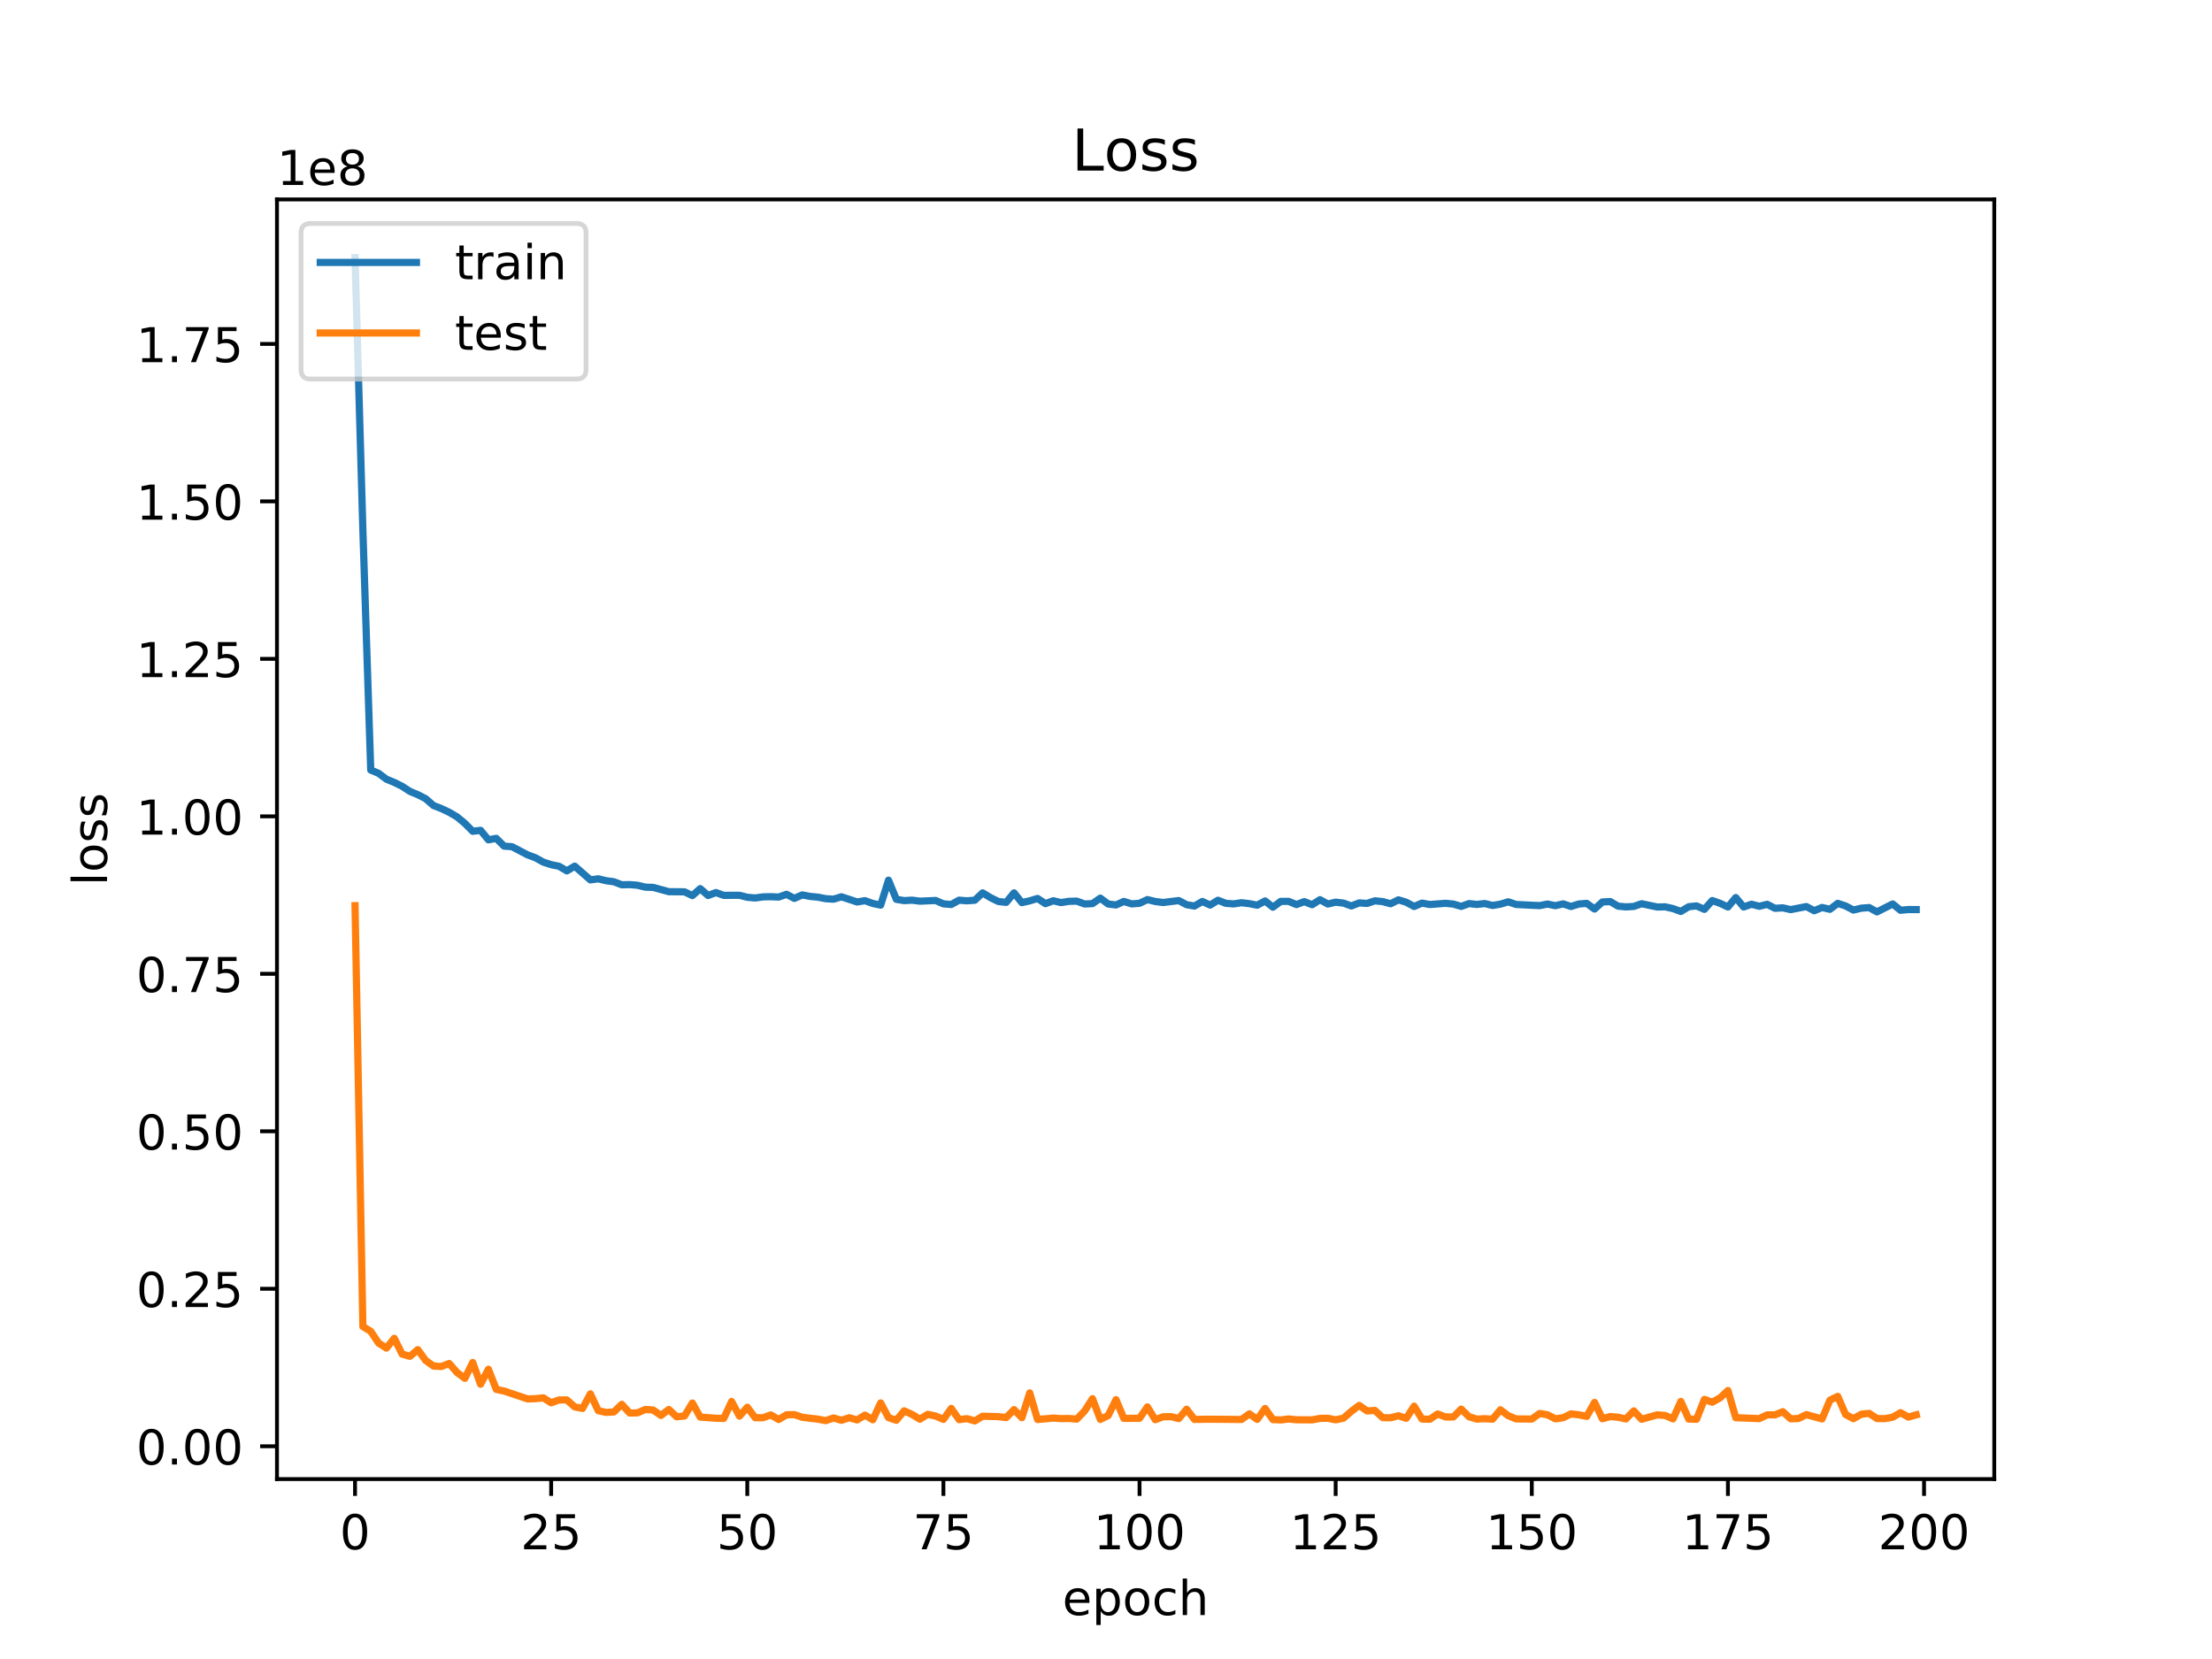
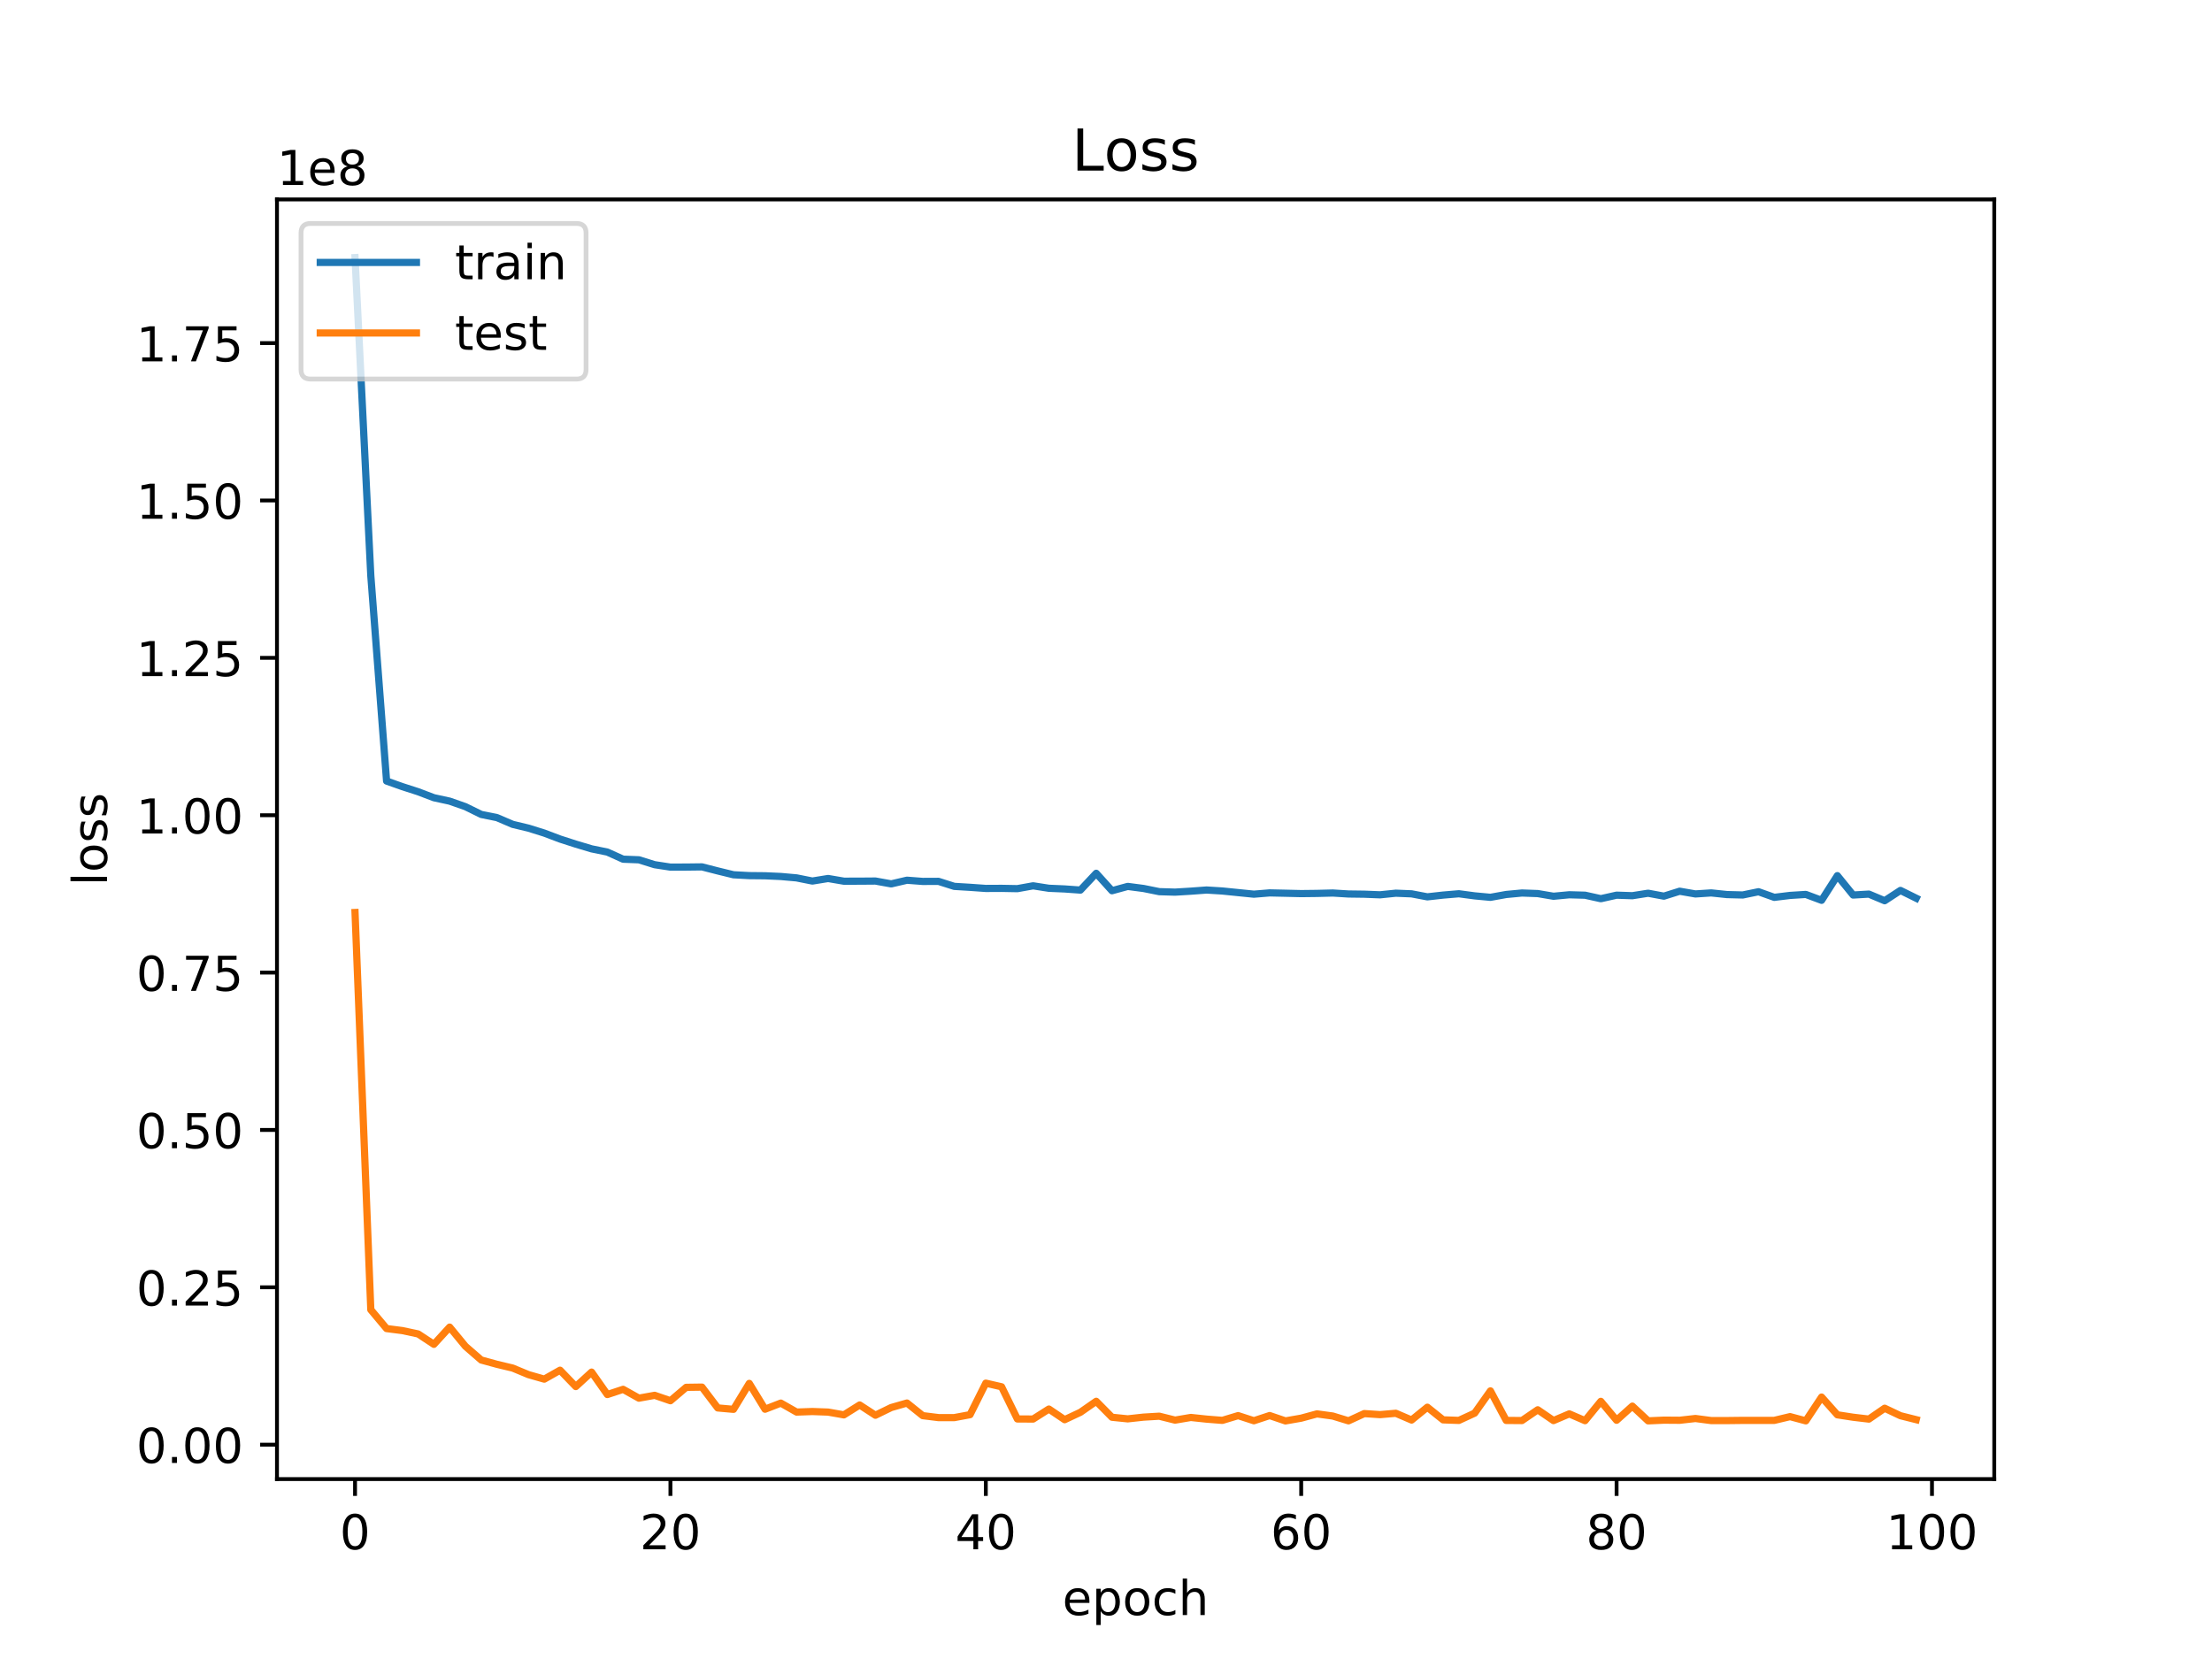
<svg xmlns="http://www.w3.org/2000/svg" xmlns:xlink="http://www.w3.org/1999/xlink" height="345pt" version="1.1" viewBox="0 0 460 345" width="460pt">
  <defs>
    <style type="text/css">
*{stroke-linecap:butt;stroke-linejoin:round;}
  </style>
  </defs>
  <g id="figure_1">
    <g id="patch_1">
      <path d="M 0 345.6  L 460.8 345.6  L 460.8 0  L 0 0  z " style="fill:#ffffff;" />
    </g>
    <g id="axes_1">
      <g id="patch_2">
        <path d="M 57.6 307.584  L 414.72 307.584  L 414.72 41.472  L 57.6 41.472  z " style="fill:#ffffff;" />
      </g>
      <g id="matplotlib.axis_1">
        <g id="xtick_1">
          <g id="line2d_1">
            <defs>
-               <path d="M 0 0  L 0 3.5  " id="ma9f29a2ece" style="stroke:#000000;stroke-width:0.8;" />
-             </defs>
-             <g>
-               <use style="stroke:#000000;stroke-width:0.8;" x="73.833" xlink:href="#ma9f29a2ece" y="307.584" />
+               <path d="M 0 0  L 0 3.5  " id="md61d39ffb1" style="stroke:#000000;stroke-width:0.8;" />
+             </defs>
+             <g>
+               <use style="stroke:#000000;stroke-width:0.8;" x="73.833" xlink:href="#md61d39ffb1" y="307.584" />
            </g>
          </g>
          <g id="text_1">
            <defs>
              <path d="M 31.781 66.406  Q 24.172 66.406 20.328 58.906  Q 16.5 51.422 16.5 36.375  Q 16.5 21.391 20.328 13.891  Q 24.172 6.391 31.781 6.391  Q 39.453 6.391 43.281 13.891  Q 47.125 21.391 47.125 36.375  Q 47.125 51.422 43.281 58.906  Q 39.453 66.406 31.781 66.406  z M 31.781 74.219  Q 44.047 74.219 50.516 64.516  Q 56.984 54.828 56.984 36.375  Q 56.984 17.969 50.516 8.266  Q 44.047 -1.422 31.781 -1.422  Q 19.531 -1.422 13.062 8.266  Q 6.594 17.969 6.594 36.375  Q 6.594 54.828 13.062 64.516  Q 19.531 74.219 31.781 74.219  z " id="DejaVuSans-30" />
            </defs>
            <g transform="translate(70.65148 322.1824)scale(0.1 -0.1)">
              <use xlink:href="#DejaVuSans-30" />
            </g>
          </g>
        </g>
        <g id="xtick_2">
          <g id="line2d_2">
            <g>
-               <use style="stroke:#000000;stroke-width:0.8;" x="114.618" xlink:href="#ma9f29a2ece" y="307.584" />
+               <use style="stroke:#000000;stroke-width:0.8;" x="139.42" xlink:href="#md61d39ffb1" y="307.584" />
            </g>
          </g>
          <g id="text_2">
            <defs>
              <path d="M 19.188 8.297  L 53.609 8.297  L 53.609 0  L 7.328 0  L 7.328 8.297  Q 12.938 14.109 22.625 23.891  Q 32.328 33.688 34.812 36.531  Q 39.547 41.844 41.422 45.531  Q 43.312 49.219 43.312 52.781  Q 43.312 58.594 39.234 62.25  Q 35.156 65.922 28.609 65.922  Q 23.969 65.922 18.812 64.312  Q 13.672 62.703 7.812 59.422  L 7.812 69.391  Q 13.766 71.781 18.938 73  Q 24.125 74.219 28.422 74.219  Q 39.75 74.219 46.484 68.547  Q 53.219 62.891 53.219 53.422  Q 53.219 48.922 51.531 44.891  Q 49.859 40.875 45.406 35.406  Q 44.188 33.984 37.641 27.219  Q 31.109 20.453 19.188 8.297  z " id="DejaVuSans-32" />
-               <path d="M 10.797 72.906  L 49.516 72.906  L 49.516 64.594  L 19.828 64.594  L 19.828 46.734  Q 21.969 47.469 24.109 47.828  Q 26.266 48.188 28.422 48.188  Q 40.625 48.188 47.75 41.5  Q 54.891 34.812 54.891 23.391  Q 54.891 11.625 47.562 5.094  Q 40.234 -1.422 26.906 -1.422  Q 22.312 -1.422 17.547 -0.641  Q 12.797 0.141 7.719 1.703  L 7.719 11.625  Q 12.109 9.234 16.797 8.062  Q 21.484 6.891 26.703 6.891  Q 35.156 6.891 40.078 11.328  Q 45.016 15.766 45.016 23.391  Q 45.016 31 40.078 35.438  Q 35.156 39.891 26.703 39.891  Q 22.75 39.891 18.812 39.016  Q 14.891 38.141 10.797 36.281  z " id="DejaVuSans-35" />
-             </defs>
-             <g transform="translate(108.256 322.1824)scale(0.1 -0.1)">
+             </defs>
+             <g transform="translate(133.057 322.1824)scale(0.1 -0.1)">
              <use xlink:href="#DejaVuSans-32" />
-               <use x="63.623" xlink:href="#DejaVuSans-35" />
+               <use x="63.623" xlink:href="#DejaVuSans-30" />
            </g>
          </g>
        </g>
        <g id="xtick_3">
          <g id="line2d_3">
            <g>
-               <use style="stroke:#000000;stroke-width:0.8;" x="155.404" xlink:href="#ma9f29a2ece" y="307.584" />
+               <use style="stroke:#000000;stroke-width:0.8;" x="205.006" xlink:href="#md61d39ffb1" y="307.584" />
            </g>
          </g>
          <g id="text_3">
-             <g transform="translate(149.0417 322.1824)scale(0.1 -0.1)">
-               <use xlink:href="#DejaVuSans-35" />
+             <defs>
+               <path d="M 37.797 64.312  L 12.891 25.391  L 37.797 25.391  z M 35.203 72.906  L 47.609 72.906  L 47.609 25.391  L 58.016 25.391  L 58.016 17.188  L 47.609 17.188  L 47.609 0  L 37.797 0  L 37.797 17.188  L 4.891 17.188  L 4.891 26.703  z " id="DejaVuSans-34" />
+             </defs>
+             <g transform="translate(198.6438 322.1824)scale(0.1 -0.1)">
+               <use xlink:href="#DejaVuSans-34" />
              <use x="63.623" xlink:href="#DejaVuSans-30" />
            </g>
          </g>
        </g>
        <g id="xtick_4">
          <g id="line2d_4">
            <g>
-               <use style="stroke:#000000;stroke-width:0.8;" x="196.19" xlink:href="#ma9f29a2ece" y="307.584" />
+               <use style="stroke:#000000;stroke-width:0.8;" x="270.593" xlink:href="#md61d39ffb1" y="307.584" />
            </g>
          </g>
          <g id="text_4">
            <defs>
-               <path d="M 8.203 72.906  L 55.078 72.906  L 55.078 68.703  L 28.609 0  L 18.312 0  L 43.219 64.594  L 8.203 64.594  z " id="DejaVuSans-37" />
-             </defs>
-             <g transform="translate(189.8275 322.1824)scale(0.1 -0.1)">
-               <use xlink:href="#DejaVuSans-37" />
-               <use x="63.623" xlink:href="#DejaVuSans-35" />
+               <path d="M 33.016 40.375  Q 26.375 40.375 22.484 35.828  Q 18.609 31.297 18.609 23.391  Q 18.609 15.531 22.484 10.953  Q 26.375 6.391 33.016 6.391  Q 39.656 6.391 43.531 10.953  Q 47.406 15.531 47.406 23.391  Q 47.406 31.297 43.531 35.828  Q 39.656 40.375 33.016 40.375  z M 52.594 71.297  L 52.594 62.312  Q 48.875 64.062 45.094 64.984  Q 41.312 65.922 37.594 65.922  Q 27.828 65.922 22.672 59.328  Q 17.531 52.734 16.797 39.406  Q 19.672 43.656 24.016 45.922  Q 28.375 48.188 33.594 48.188  Q 44.578 48.188 50.953 41.516  Q 57.328 34.859 57.328 23.391  Q 57.328 12.156 50.688 5.359  Q 44.047 -1.422 33.016 -1.422  Q 20.359 -1.422 13.672 8.266  Q 6.984 17.969 6.984 36.375  Q 6.984 53.656 15.188 63.938  Q 23.391 74.219 37.203 74.219  Q 40.922 74.219 44.703 73.484  Q 48.484 72.75 52.594 71.297  z " id="DejaVuSans-36" />
+             </defs>
+             <g transform="translate(264.2306 322.1824)scale(0.1 -0.1)">
+               <use xlink:href="#DejaVuSans-36" />
+               <use x="63.623" xlink:href="#DejaVuSans-30" />
            </g>
          </g>
        </g>
        <g id="xtick_5">
          <g id="line2d_5">
            <g>
-               <use style="stroke:#000000;stroke-width:0.8;" x="236.976" xlink:href="#ma9f29a2ece" y="307.584" />
+               <use style="stroke:#000000;stroke-width:0.8;" x="336.18" xlink:href="#md61d39ffb1" y="307.584" />
            </g>
          </g>
          <g id="text_5">
            <defs>
-               <path d="M 12.406 8.297  L 28.516 8.297  L 28.516 63.922  L 10.984 60.406  L 10.984 69.391  L 28.422 72.906  L 38.281 72.906  L 38.281 8.297  L 54.391 8.297  L 54.391 0  L 12.406 0  z " id="DejaVuSans-31" />
-             </defs>
-             <g transform="translate(227.432 322.1824)scale(0.1 -0.1)">
-               <use xlink:href="#DejaVuSans-31" />
-               <use x="63.623" xlink:href="#DejaVuSans-30" />
-               <use x="127.246" xlink:href="#DejaVuSans-30" />
+               <path d="M 31.781 34.625  Q 24.75 34.625 20.719 30.859  Q 16.703 27.094 16.703 20.516  Q 16.703 13.922 20.719 10.156  Q 24.75 6.391 31.781 6.391  Q 38.812 6.391 42.859 10.172  Q 46.922 13.969 46.922 20.516  Q 46.922 27.094 42.891 30.859  Q 38.875 34.625 31.781 34.625  z M 21.922 38.812  Q 15.578 40.375 12.031 44.719  Q 8.5 49.078 8.5 55.328  Q 8.5 64.062 14.719 69.141  Q 20.953 74.219 31.781 74.219  Q 42.672 74.219 48.875 69.141  Q 55.078 64.062 55.078 55.328  Q 55.078 49.078 51.531 44.719  Q 48 40.375 41.703 38.812  Q 48.828 37.156 52.797 32.312  Q 56.781 27.484 56.781 20.516  Q 56.781 9.906 50.312 4.234  Q 43.844 -1.422 31.781 -1.422  Q 19.734 -1.422 13.25 4.234  Q 6.781 9.906 6.781 20.516  Q 6.781 27.484 10.781 32.312  Q 14.797 37.156 21.922 38.812  z M 18.312 54.391  Q 18.312 48.734 21.844 45.562  Q 25.391 42.391 31.781 42.391  Q 38.141 42.391 41.719 45.562  Q 45.312 48.734 45.312 54.391  Q 45.312 60.062 41.719 63.234  Q 38.141 66.406 31.781 66.406  Q 25.391 66.406 21.844 63.234  Q 18.312 60.062 18.312 54.391  z " id="DejaVuSans-38" />
+             </defs>
+             <g transform="translate(329.8173 322.1824)scale(0.1 -0.1)">
+               <use xlink:href="#DejaVuSans-38" />
+               <use x="63.623" xlink:href="#DejaVuSans-30" />
            </g>
          </g>
        </g>
        <g id="xtick_6">
          <g id="line2d_6">
            <g>
-               <use style="stroke:#000000;stroke-width:0.8;" x="277.761" xlink:href="#ma9f29a2ece" y="307.584" />
+               <use style="stroke:#000000;stroke-width:0.8;" x="401.767" xlink:href="#md61d39ffb1" y="307.584" />
            </g>
          </g>
          <g id="text_6">
-             <g transform="translate(268.2177 322.1824)scale(0.1 -0.1)">
-               <use xlink:href="#DejaVuSans-31" />
-               <use x="63.623" xlink:href="#DejaVuSans-32" />
-               <use x="127.246" xlink:href="#DejaVuSans-35" />
-             </g>
-           </g>
-         </g>
-         <g id="xtick_7">
-           <g id="line2d_7">
-             <g>
-               <use style="stroke:#000000;stroke-width:0.8;" x="318.547" xlink:href="#ma9f29a2ece" y="307.584" />
-             </g>
-           </g>
-           <g id="text_7">
-             <g transform="translate(309.0035 322.1824)scale(0.1 -0.1)">
-               <use xlink:href="#DejaVuSans-31" />
-               <use x="63.623" xlink:href="#DejaVuSans-35" />
+             <defs>
+               <path d="M 12.406 8.297  L 28.516 8.297  L 28.516 63.922  L 10.984 60.406  L 10.984 69.391  L 28.422 72.906  L 38.281 72.906  L 38.281 8.297  L 54.391 8.297  L 54.391 0  L 12.406 0  z " id="DejaVuSans-31" />
+             </defs>
+             <g transform="translate(392.2229 322.1824)scale(0.1 -0.1)">
+               <use xlink:href="#DejaVuSans-31" />
+               <use x="63.623" xlink:href="#DejaVuSans-30" />
              <use x="127.246" xlink:href="#DejaVuSans-30" />
            </g>
          </g>
        </g>
-         <g id="xtick_8">
-           <g id="line2d_8">
-             <g>
-               <use style="stroke:#000000;stroke-width:0.8;" x="359.333" xlink:href="#ma9f29a2ece" y="307.584" />
-             </g>
-           </g>
-           <g id="text_8">
-             <g transform="translate(349.7892 322.1824)scale(0.1 -0.1)">
-               <use xlink:href="#DejaVuSans-31" />
-               <use x="63.623" xlink:href="#DejaVuSans-37" />
-               <use x="127.246" xlink:href="#DejaVuSans-35" />
-             </g>
-           </g>
-         </g>
-         <g id="xtick_9">
-           <g id="line2d_9">
-             <g>
-               <use style="stroke:#000000;stroke-width:0.8;" x="400.119" xlink:href="#ma9f29a2ece" y="307.584" />
-             </g>
-           </g>
-           <g id="text_9">
-             <g transform="translate(390.575 322.1824)scale(0.1 -0.1)">
-               <use xlink:href="#DejaVuSans-32" />
-               <use x="63.623" xlink:href="#DejaVuSans-30" />
-               <use x="127.246" xlink:href="#DejaVuSans-30" />
-             </g>
-           </g>
-         </g>
-         <g id="text_10">
+         <g id="text_7">
          <defs>
            <path d="M 56.203 29.594  L 56.203 25.203  L 14.891 25.203  Q 15.484 15.922 20.484 11.062  Q 25.484 6.203 34.422 6.203  Q 39.594 6.203 44.453 7.469  Q 49.312 8.734 54.109 11.281  L 54.109 2.781  Q 49.266 0.734 44.188 -0.344  Q 39.109 -1.422 33.891 -1.422  Q 20.797 -1.422 13.156 6.188  Q 5.516 13.812 5.516 26.812  Q 5.516 40.234 12.766 48.109  Q 20.016 56 32.328 56  Q 43.359 56 49.781 48.891  Q 56.203 41.797 56.203 29.594  z M 47.219 32.234  Q 47.125 39.594 43.094 43.984  Q 39.062 48.391 32.422 48.391  Q 24.906 48.391 20.391 44.141  Q 15.875 39.891 15.188 32.172  z " id="DejaVuSans-65" />
            <path d="M 18.109 8.203  L 18.109 -20.797  L 9.078 -20.797  L 9.078 54.688  L 18.109 54.688  L 18.109 46.391  Q 20.953 51.266 25.266 53.625  Q 29.594 56 35.594 56  Q 45.562 56 51.781 48.094  Q 58.016 40.188 58.016 27.297  Q 58.016 14.406 51.781 6.484  Q 45.562 -1.422 35.594 -1.422  Q 29.594 -1.422 25.266 0.953  Q 20.953 3.328 18.109 8.203  z M 48.688 27.297  Q 48.688 37.203 44.609 42.844  Q 40.531 48.484 33.406 48.484  Q 26.266 48.484 22.188 42.844  Q 18.109 37.203 18.109 27.297  Q 18.109 17.391 22.188 11.75  Q 26.266 6.109 33.406 6.109  Q 40.531 6.109 44.609 11.75  Q 48.688 17.391 48.688 27.297  z " id="DejaVuSans-70" />
            <path d="M 30.609 48.391  Q 23.391 48.391 19.188 42.75  Q 14.984 37.109 14.984 27.297  Q 14.984 17.484 19.156 11.844  Q 23.344 6.203 30.609 6.203  Q 37.797 6.203 41.984 11.859  Q 46.188 17.531 46.188 27.297  Q 46.188 37.016 41.984 42.703  Q 37.797 48.391 30.609 48.391  z M 30.609 56  Q 42.328 56 49.016 48.375  Q 55.719 40.766 55.719 27.297  Q 55.719 13.875 49.016 6.219  Q 42.328 -1.422 30.609 -1.422  Q 18.844 -1.422 12.172 6.219  Q 5.516 13.875 5.516 27.297  Q 5.516 40.766 12.172 48.375  Q 18.844 56 30.609 56  z " id="DejaVuSans-6f" />
            <path d="M 48.781 52.594  L 48.781 44.188  Q 44.969 46.297 41.141 47.344  Q 37.312 48.391 33.406 48.391  Q 24.656 48.391 19.812 42.844  Q 14.984 37.312 14.984 27.297  Q 14.984 17.281 19.812 11.734  Q 24.656 6.203 33.406 6.203  Q 37.312 6.203 41.141 7.25  Q 44.969 8.297 48.781 10.406  L 48.781 2.094  Q 45.016 0.344 40.984 -0.531  Q 36.969 -1.422 32.422 -1.422  Q 20.062 -1.422 12.781 6.344  Q 5.516 14.109 5.516 27.297  Q 5.516 40.672 12.859 48.328  Q 20.219 56 33.016 56  Q 37.156 56 41.109 55.141  Q 45.062 54.297 48.781 52.594  z " id="DejaVuSans-63" />
            <path d="M 54.891 33.016  L 54.891 0  L 45.906 0  L 45.906 32.719  Q 45.906 40.484 42.875 44.328  Q 39.844 48.188 33.797 48.188  Q 26.516 48.188 22.312 43.547  Q 18.109 38.922 18.109 30.906  L 18.109 0  L 9.078 0  L 9.078 75.984  L 18.109 75.984  L 18.109 46.188  Q 21.344 51.125 25.703 53.562  Q 30.078 56 35.797 56  Q 45.219 56 50.047 50.172  Q 54.891 44.344 54.891 33.016  z " id="DejaVuSans-68" />
          </defs>
          <g transform="translate(220.9319 335.8606)scale(0.1 -0.1)">
            <use xlink:href="#DejaVuSans-65" />
            <use x="61.523" xlink:href="#DejaVuSans-70" />
            <use x="125" xlink:href="#DejaVuSans-6f" />
            <use x="186.182" xlink:href="#DejaVuSans-63" />
            <use x="241.162" xlink:href="#DejaVuSans-68" />
          </g>
        </g>
      </g>
      <g id="matplotlib.axis_2">
        <g id="ytick_1">
-           <g id="line2d_10">
-             <defs>
-               <path d="M 0 0  L -3.5 0  " id="mda33a45312" style="stroke:#000000;stroke-width:0.8;" />
-             </defs>
-             <g>
-               <use style="stroke:#000000;stroke-width:0.8;" x="57.6" xlink:href="#mda33a45312" y="300.756" />
-             </g>
-           </g>
-           <g id="text_11">
+           <g id="line2d_7">
+             <defs>
+               <path d="M 0 0  L -3.5 0  " id="m7de3864e30" style="stroke:#000000;stroke-width:0.8;" />
+             </defs>
+             <g>
+               <use style="stroke:#000000;stroke-width:0.8;" x="57.6" xlink:href="#m7de3864e30" y="300.431" />
+             </g>
+           </g>
+           <g id="text_8">
            <defs>
              <path d="M 10.688 12.406  L 21 12.406  L 21 0  L 10.688 0  z " id="DejaVuSans-2e" />
            </defs>
-             <g transform="translate(28.33438 304.5551)scale(0.1 -0.1)">
+             <g transform="translate(28.33438 304.23)scale(0.1 -0.1)">
              <use xlink:href="#DejaVuSans-30" />
              <use x="63.623" xlink:href="#DejaVuSans-2e" />
              <use x="95.41" xlink:href="#DejaVuSans-30" />
              <use x="159.033" xlink:href="#DejaVuSans-30" />
            </g>
          </g>
        </g>
        <g id="ytick_2">
-           <g id="line2d_11">
-             <g>
-               <use style="stroke:#000000;stroke-width:0.8;" x="57.6" xlink:href="#mda33a45312" y="268.007" />
-             </g>
-           </g>
-           <g id="text_12">
-             <g transform="translate(28.33438 271.8066)scale(0.1 -0.1)">
+           <g id="line2d_8">
+             <g>
+               <use style="stroke:#000000;stroke-width:0.8;" x="57.6" xlink:href="#m7de3864e30" y="267.705" />
+             </g>
+           </g>
+           <g id="text_9">
+             <defs>
+               <path d="M 10.797 72.906  L 49.516 72.906  L 49.516 64.594  L 19.828 64.594  L 19.828 46.734  Q 21.969 47.469 24.109 47.828  Q 26.266 48.188 28.422 48.188  Q 40.625 48.188 47.75 41.5  Q 54.891 34.812 54.891 23.391  Q 54.891 11.625 47.562 5.094  Q 40.234 -1.422 26.906 -1.422  Q 22.312 -1.422 17.547 -0.641  Q 12.797 0.141 7.719 1.703  L 7.719 11.625  Q 12.109 9.234 16.797 8.062  Q 21.484 6.891 26.703 6.891  Q 35.156 6.891 40.078 11.328  Q 45.016 15.766 45.016 23.391  Q 45.016 31 40.078 35.438  Q 35.156 39.891 26.703 39.891  Q 22.75 39.891 18.812 39.016  Q 14.891 38.141 10.797 36.281  z " id="DejaVuSans-35" />
+             </defs>
+             <g transform="translate(28.33438 271.5043)scale(0.1 -0.1)">
              <use xlink:href="#DejaVuSans-30" />
              <use x="63.623" xlink:href="#DejaVuSans-2e" />
              <use x="95.41" xlink:href="#DejaVuSans-32" />
              <use x="159.033" xlink:href="#DejaVuSans-35" />
            </g>
          </g>
        </g>
        <g id="ytick_3">
-           <g id="line2d_12">
-             <g>
-               <use style="stroke:#000000;stroke-width:0.8;" x="57.6" xlink:href="#mda33a45312" y="235.259" />
-             </g>
-           </g>
-           <g id="text_13">
-             <g transform="translate(28.33438 239.0581)scale(0.1 -0.1)">
+           <g id="line2d_9">
+             <g>
+               <use style="stroke:#000000;stroke-width:0.8;" x="57.6" xlink:href="#m7de3864e30" y="234.979" />
+             </g>
+           </g>
+           <g id="text_10">
+             <g transform="translate(28.33438 238.7786)scale(0.1 -0.1)">
              <use xlink:href="#DejaVuSans-30" />
              <use x="63.623" xlink:href="#DejaVuSans-2e" />
              <use x="95.41" xlink:href="#DejaVuSans-35" />
              <use x="159.033" xlink:href="#DejaVuSans-30" />
            </g>
          </g>
        </g>
        <g id="ytick_4">
-           <g id="line2d_13">
-             <g>
-               <use style="stroke:#000000;stroke-width:0.8;" x="57.6" xlink:href="#mda33a45312" y="202.51" />
-             </g>
-           </g>
-           <g id="text_14">
-             <g transform="translate(28.33438 206.3096)scale(0.1 -0.1)">
+           <g id="line2d_10">
+             <g>
+               <use style="stroke:#000000;stroke-width:0.8;" x="57.6" xlink:href="#m7de3864e30" y="202.254" />
+             </g>
+           </g>
+           <g id="text_11">
+             <defs>
+               <path d="M 8.203 72.906  L 55.078 72.906  L 55.078 68.703  L 28.609 0  L 18.312 0  L 43.219 64.594  L 8.203 64.594  z " id="DejaVuSans-37" />
+             </defs>
+             <g transform="translate(28.33438 206.0529)scale(0.1 -0.1)">
              <use xlink:href="#DejaVuSans-30" />
              <use x="63.623" xlink:href="#DejaVuSans-2e" />
              <use x="95.41" xlink:href="#DejaVuSans-37" />
              <use x="159.033" xlink:href="#DejaVuSans-35" />
            </g>
          </g>
        </g>
        <g id="ytick_5">
-           <g id="line2d_14">
-             <g>
-               <use style="stroke:#000000;stroke-width:0.8;" x="57.6" xlink:href="#mda33a45312" y="169.762" />
-             </g>
-           </g>
-           <g id="text_15">
-             <g transform="translate(28.33438 173.5611)scale(0.1 -0.1)">
+           <g id="line2d_11">
+             <g>
+               <use style="stroke:#000000;stroke-width:0.8;" x="57.6" xlink:href="#m7de3864e30" y="169.528" />
+             </g>
+           </g>
+           <g id="text_12">
+             <g transform="translate(28.33438 173.3272)scale(0.1 -0.1)">
              <use xlink:href="#DejaVuSans-31" />
              <use x="63.623" xlink:href="#DejaVuSans-2e" />
              <use x="95.41" xlink:href="#DejaVuSans-30" />
              <use x="159.033" xlink:href="#DejaVuSans-30" />
            </g>
          </g>
        </g>
        <g id="ytick_6">
-           <g id="line2d_15">
-             <g>
-               <use style="stroke:#000000;stroke-width:0.8;" x="57.6" xlink:href="#mda33a45312" y="137.013" />
-             </g>
-           </g>
-           <g id="text_16">
-             <g transform="translate(28.33438 140.8126)scale(0.1 -0.1)">
+           <g id="line2d_12">
+             <g>
+               <use style="stroke:#000000;stroke-width:0.8;" x="57.6" xlink:href="#m7de3864e30" y="136.802" />
+             </g>
+           </g>
+           <g id="text_13">
+             <g transform="translate(28.33438 140.6016)scale(0.1 -0.1)">
              <use xlink:href="#DejaVuSans-31" />
              <use x="63.623" xlink:href="#DejaVuSans-2e" />
              <use x="95.41" xlink:href="#DejaVuSans-32" />
              <use x="159.033" xlink:href="#DejaVuSans-35" />
            </g>
          </g>
        </g>
        <g id="ytick_7">
-           <g id="line2d_16">
-             <g>
-               <use style="stroke:#000000;stroke-width:0.8;" x="57.6" xlink:href="#mda33a45312" y="104.265" />
-             </g>
-           </g>
-           <g id="text_17">
-             <g transform="translate(28.33438 108.0641)scale(0.1 -0.1)">
+           <g id="line2d_13">
+             <g>
+               <use style="stroke:#000000;stroke-width:0.8;" x="57.6" xlink:href="#m7de3864e30" y="104.077" />
+             </g>
+           </g>
+           <g id="text_14">
+             <g transform="translate(28.33438 107.8759)scale(0.1 -0.1)">
              <use xlink:href="#DejaVuSans-31" />
              <use x="63.623" xlink:href="#DejaVuSans-2e" />
              <use x="95.41" xlink:href="#DejaVuSans-35" />
              <use x="159.033" xlink:href="#DejaVuSans-30" />
            </g>
          </g>
        </g>
        <g id="ytick_8">
-           <g id="line2d_17">
-             <g>
-               <use style="stroke:#000000;stroke-width:0.8;" x="57.6" xlink:href="#mda33a45312" y="71.516" />
-             </g>
-           </g>
-           <g id="text_18">
-             <g transform="translate(28.33438 75.31563)scale(0.1 -0.1)">
+           <g id="line2d_14">
+             <g>
+               <use style="stroke:#000000;stroke-width:0.8;" x="57.6" xlink:href="#m7de3864e30" y="71.351" />
+             </g>
+           </g>
+           <g id="text_15">
+             <g transform="translate(28.33438 75.15018)scale(0.1 -0.1)">
              <use xlink:href="#DejaVuSans-31" />
              <use x="63.623" xlink:href="#DejaVuSans-2e" />
              <use x="95.41" xlink:href="#DejaVuSans-37" />
              <use x="159.033" xlink:href="#DejaVuSans-35" />
            </g>
          </g>
        </g>
-         <g id="text_19">
+         <g id="text_16">
          <defs>
            <path d="M 9.422 75.984  L 18.406 75.984  L 18.406 0  L 9.422 0  z " id="DejaVuSans-6c" />
            <path d="M 44.281 53.078  L 44.281 44.578  Q 40.484 46.531 36.375 47.5  Q 32.281 48.484 27.875 48.484  Q 21.188 48.484 17.844 46.438  Q 14.5 44.391 14.5 40.281  Q 14.5 37.156 16.891 35.375  Q 19.281 33.594 26.516 31.984  L 29.594 31.297  Q 39.156 29.25 43.188 25.516  Q 47.219 21.781 47.219 15.094  Q 47.219 7.469 41.188 3.016  Q 35.156 -1.422 24.609 -1.422  Q 20.219 -1.422 15.453 -0.562  Q 10.688 0.297 5.422 2  L 5.422 11.281  Q 10.406 8.688 15.234 7.391  Q 20.062 6.109 24.812 6.109  Q 31.156 6.109 34.562 8.281  Q 37.984 10.453 37.984 14.406  Q 37.984 18.062 35.516 20.016  Q 33.062 21.969 24.703 23.781  L 21.578 24.516  Q 13.234 26.266 9.516 29.906  Q 5.812 33.547 5.812 39.891  Q 5.812 47.609 11.281 51.797  Q 16.75 56 26.812 56  Q 31.781 56 36.172 55.266  Q 40.578 54.547 44.281 53.078  z " id="DejaVuSans-73" />
          </defs>
          <g transform="translate(22.25469 184.1858)rotate(-90)scale(0.1 -0.1)">
            <use xlink:href="#DejaVuSans-6c" />
            <use x="27.783" xlink:href="#DejaVuSans-6f" />
            <use x="88.965" xlink:href="#DejaVuSans-73" />
            <use x="141.064" xlink:href="#DejaVuSans-73" />
          </g>
        </g>
-         <g id="text_20">
-           <defs>
-             <path d="M 31.781 34.625  Q 24.75 34.625 20.719 30.859  Q 16.703 27.094 16.703 20.516  Q 16.703 13.922 20.719 10.156  Q 24.75 6.391 31.781 6.391  Q 38.812 6.391 42.859 10.172  Q 46.922 13.969 46.922 20.516  Q 46.922 27.094 42.891 30.859  Q 38.875 34.625 31.781 34.625  z M 21.922 38.812  Q 15.578 40.375 12.031 44.719  Q 8.5 49.078 8.5 55.328  Q 8.5 64.062 14.719 69.141  Q 20.953 74.219 31.781 74.219  Q 42.672 74.219 48.875 69.141  Q 55.078 64.062 55.078 55.328  Q 55.078 49.078 51.531 44.719  Q 48 40.375 41.703 38.812  Q 48.828 37.156 52.797 32.312  Q 56.781 27.484 56.781 20.516  Q 56.781 9.906 50.312 4.234  Q 43.844 -1.422 31.781 -1.422  Q 19.734 -1.422 13.25 4.234  Q 6.781 9.906 6.781 20.516  Q 6.781 27.484 10.781 32.312  Q 14.797 37.156 21.922 38.812  z M 18.312 54.391  Q 18.312 48.734 21.844 45.562  Q 25.391 42.391 31.781 42.391  Q 38.141 42.391 41.719 45.562  Q 45.312 48.734 45.312 54.391  Q 45.312 60.062 41.719 63.234  Q 38.141 66.406 31.781 66.406  Q 25.391 66.406 21.844 63.234  Q 18.312 60.062 18.312 54.391  z " id="DejaVuSans-38" />
-           </defs>
+         <g id="text_17">
          <g transform="translate(57.6 38.472)scale(0.1 -0.1)">
            <use xlink:href="#DejaVuSans-31" />
            <use x="63.623" xlink:href="#DejaVuSans-65" />
            <use x="125.146" xlink:href="#DejaVuSans-38" />
          </g>
        </g>
      </g>
-       <g id="line2d_18">
-         <path clip-path="url(#p25705de45d)" d="M 73.833 53.568  L 75.464 110.278  L 77.096 160.134  L 78.727 160.821  L 80.358 162.035  L 81.99 162.711  L 83.621 163.513  L 85.253 164.578  L 86.884 165.256  L 88.516 166.091  L 90.147 167.517  L 91.778 168.142  L 93.41 168.918  L 95.041 169.871  L 96.673 171.227  L 98.304 172.871  L 99.936 172.675  L 101.567 174.647  L 103.198 174.341  L 104.83 175.961  L 106.461 176.072  L 109.724 177.778  L 111.356 178.381  L 112.987 179.286  L 114.618 179.811  L 116.25 180.146  L 117.881 181.103  L 119.513 180.124  L 122.776 182.975  L 124.407 182.757  L 126.038 183.149  L 127.67 183.37  L 129.301 183.998  L 130.933 183.959  L 132.564 184.094  L 134.196 184.489  L 135.827 184.541  L 139.09 185.432  L 142.353 185.461  L 143.984 186.244  L 145.616 184.8  L 147.247 186.222  L 148.879 185.613  L 150.51 186.194  L 153.773 186.179  L 155.404 186.593  L 157.036 186.739  L 158.667 186.513  L 160.299 186.475  L 161.93 186.551  L 163.561 185.977  L 165.193 186.828  L 166.824 186.103  L 168.456 186.413  L 170.087 186.571  L 171.719 186.885  L 173.35 186.99  L 174.981 186.494  L 178.244 187.572  L 179.876 187.301  L 181.507 187.882  L 183.139 188.225  L 184.77 183.04  L 186.401 187.023  L 188.033 187.288  L 189.664 187.194  L 191.296 187.404  L 194.559 187.26  L 196.19 187.957  L 197.821 188.095  L 199.453 187.197  L 201.084 187.325  L 202.716 187.207  L 204.347 185.676  L 205.979 186.669  L 207.61 187.47  L 209.241 187.656  L 210.873 185.677  L 212.504 187.706  L 214.136 187.335  L 215.767 186.84  L 217.399 187.923  L 219.03 187.321  L 220.661 187.701  L 222.293 187.437  L 223.924 187.396  L 225.556 187.99  L 227.187 187.916  L 228.819 186.775  L 230.45 187.992  L 232.081 188.191  L 233.713 187.46  L 235.344 187.973  L 236.976 187.843  L 238.607 187.079  L 240.239 187.474  L 241.87 187.684  L 245.133 187.278  L 246.764 188.14  L 248.396 188.416  L 250.027 187.467  L 251.659 188.213  L 253.29 187.215  L 254.921 187.855  L 256.553 187.97  L 258.184 187.728  L 259.816 187.921  L 261.447 188.24  L 263.079 187.363  L 264.71 188.652  L 266.341 187.448  L 267.973 187.44  L 269.604 188.112  L 271.236 187.498  L 272.867 188.141  L 274.499 187.096  L 276.13 187.996  L 277.761 187.613  L 279.393 187.808  L 281.024 188.399  L 282.656 187.763  L 284.287 187.873  L 285.919 187.331  L 287.55 187.497  L 289.181 187.942  L 290.813 187.127  L 292.444 187.629  L 294.076 188.509  L 295.707 187.807  L 297.339 188.1  L 300.601 187.849  L 302.233 188.006  L 303.864 188.492  L 305.496 187.905  L 307.127 188.084  L 308.759 187.895  L 310.39 188.3  L 312.021 188.023  L 313.653 187.538  L 315.284 188.09  L 320.179 188.33  L 321.81 188.002  L 323.441 188.343  L 325.073 187.966  L 326.704 188.51  L 328.336 187.994  L 329.967 187.862  L 331.599 189.037  L 333.23 187.571  L 334.862 187.488  L 336.493 188.443  L 338.124 188.592  L 339.756 188.497  L 341.387 187.936  L 344.65 188.618  L 346.282 188.583  L 347.913 188.948  L 349.544 189.542  L 351.176 188.556  L 352.807 188.392  L 354.439 189.105  L 356.07 187.276  L 357.702 187.853  L 359.333 188.615  L 360.964 186.654  L 362.596 188.616  L 364.227 188.044  L 365.859 188.463  L 367.49 188.061  L 369.122 188.889  L 370.753 188.793  L 372.384 189.162  L 375.647 188.527  L 377.279 189.394  L 378.91 188.714  L 380.542 189.099  L 382.173 187.862  L 383.804 188.398  L 385.436 189.253  L 387.067 188.863  L 388.699 188.735  L 390.33 189.636  L 393.593 187.986  L 395.224 189.296  L 396.856 189.144  L 398.487 189.151  L 398.487 189.151  " style="fill:none;stroke:#1f77b4;stroke-linecap:square;stroke-width:1.5;" />
-       </g>
-       <g id="line2d_19">
-         <path clip-path="url(#p25705de45d)" d="M 73.833 188.339  L 75.464 275.868  L 77.096 276.859  L 78.727 279.301  L 80.358 280.347  L 81.99 278.313  L 83.621 281.588  L 85.253 282.053  L 86.884 280.667  L 88.516 282.911  L 90.147 284.082  L 91.778 284.17  L 93.41 283.547  L 95.041 285.422  L 96.673 286.628  L 98.304 283.338  L 99.936 287.851  L 101.567 284.743  L 103.198 288.932  L 104.83 289.274  L 109.724 290.917  L 111.356 290.862  L 112.987 290.691  L 114.618 291.719  L 116.25 291.126  L 117.881 291.125  L 119.513 292.572  L 121.144 292.895  L 122.776 289.862  L 124.407 293.362  L 126.038 293.718  L 127.67 293.621  L 129.301 292.038  L 130.933 293.843  L 132.564 293.821  L 134.196 293.104  L 135.827 293.225  L 137.458 294.35  L 139.09 293.108  L 140.721 294.631  L 142.353 294.459  L 143.984 291.767  L 145.616 294.692  L 148.879 294.932  L 150.51 294.968  L 152.141 291.454  L 153.773 294.494  L 155.404 292.64  L 157.036 294.822  L 158.667 294.826  L 160.299 294.241  L 161.93 295.201  L 163.561 294.213  L 165.193 294.177  L 166.824 294.735  L 170.087 295.121  L 171.719 295.427  L 173.35 294.874  L 174.981 295.359  L 176.613 294.83  L 178.244 295.282  L 179.876 294.284  L 181.507 295.25  L 183.139 291.748  L 184.77 294.805  L 186.401 295.351  L 188.033 293.396  L 189.664 294.14  L 191.296 295.136  L 192.927 294.119  L 194.559 294.474  L 196.19 295.172  L 197.821 292.888  L 199.453 295.226  L 201.084 295.013  L 202.716 295.488  L 204.347 294.514  L 207.61 294.595  L 209.241 294.796  L 210.873 293.139  L 212.504 294.818  L 214.136 289.668  L 215.767 295.193  L 219.03 294.898  L 220.661 295.013  L 222.293 294.983  L 223.924 295.118  L 225.556 293.423  L 227.187 290.864  L 228.819 295.174  L 230.45 294.372  L 232.081 291.07  L 233.713 294.969  L 236.976 294.934  L 238.607 292.575  L 240.239 295.236  L 241.87 294.629  L 243.501 294.594  L 245.133 295.009  L 246.764 293.057  L 248.396 295.173  L 251.659 295.131  L 258.184 295.188  L 259.816 294.018  L 261.447 295.175  L 263.079 292.901  L 264.71 295.21  L 266.341 295.288  L 267.973 295.081  L 269.604 295.247  L 272.867 295.267  L 274.499 294.963  L 276.13 294.938  L 277.761 295.265  L 279.393 294.907  L 281.024 293.495  L 282.656 292.26  L 284.287 293.412  L 285.919 293.311  L 287.55 294.812  L 289.181 294.832  L 290.813 294.421  L 292.444 294.95  L 294.076 292.418  L 295.707 295.096  L 297.339 295.144  L 298.97 294.046  L 300.601 294.664  L 302.233 294.669  L 303.864 293.032  L 305.496 294.621  L 307.127 295.109  L 308.759 295.028  L 310.39 295.128  L 312.021 293.179  L 313.653 294.406  L 315.284 295.069  L 318.547 295.102  L 320.179 293.939  L 321.81 294.211  L 323.441 295.052  L 325.073 294.825  L 326.704 294.02  L 328.336 294.221  L 329.967 294.55  L 331.599 291.643  L 333.23 295.038  L 334.862 294.584  L 336.493 294.727  L 338.124 295.077  L 339.756 293.403  L 341.387 295.144  L 344.65 294.221  L 346.282 294.357  L 347.913 295.063  L 349.544 291.439  L 351.176 295.105  L 352.807 295.144  L 354.439 291.014  L 356.07 291.6  L 357.702 290.694  L 359.333 289.169  L 360.964 294.822  L 365.859 295.01  L 367.49 294.231  L 369.122 294.224  L 370.753 293.575  L 372.384 295.046  L 374.016 294.989  L 375.647 294.181  L 378.91 295.073  L 380.542 291.177  L 382.173 290.383  L 383.804 294.155  L 385.436 295.022  L 387.067 294.098  L 388.699 293.92  L 390.33 294.993  L 391.962 295.013  L 393.593 294.726  L 395.224 293.773  L 396.856 294.692  L 398.487 294.23  L 398.487 294.23  " style="fill:none;stroke:#ff7f0e;stroke-linecap:square;stroke-width:1.5;" />
+       <g id="line2d_15">
+         <path clip-path="url(#p88795f5227)" d="M 73.833 53.568  L 77.112 119.71  L 80.391 162.423  L 83.671 163.585  L 86.95 164.645  L 90.229 165.892  L 93.509 166.603  L 96.788 167.753  L 100.067 169.365  L 103.347 170.032  L 106.626 171.433  L 109.905 172.219  L 113.185 173.244  L 116.464 174.484  L 119.743 175.542  L 123.023 176.522  L 126.302 177.195  L 129.581 178.675  L 132.861 178.8  L 136.14 179.819  L 139.42 180.322  L 142.699 180.313  L 145.978 180.273  L 149.258 181.114  L 152.537 181.914  L 155.816 182.091  L 159.096 182.123  L 162.375 182.271  L 165.654 182.563  L 168.934 183.219  L 172.213 182.689  L 175.492 183.249  L 178.772 183.243  L 182.051 183.217  L 185.33 183.808  L 188.61 183.047  L 191.889 183.297  L 195.168 183.283  L 198.448 184.327  L 201.727 184.524  L 205.006 184.757  L 208.286 184.74  L 211.565 184.801  L 214.844 184.211  L 218.124 184.724  L 221.403 184.864  L 224.682 185.098  L 227.962 181.607  L 231.241 185.233  L 234.52 184.335  L 237.8 184.764  L 241.079 185.426  L 244.358 185.525  L 247.638 185.326  L 250.917 185.084  L 254.196 185.288  L 257.476 185.621  L 260.755 185.95  L 264.034 185.682  L 267.314 185.754  L 270.593 185.831  L 273.872 185.792  L 277.152 185.708  L 280.431 185.911  L 283.71 185.954  L 286.99 186.082  L 290.269 185.746  L 293.548 185.88  L 296.828 186.505  L 300.107 186.139  L 303.386 185.864  L 306.666 186.301  L 309.945 186.605  L 313.224 186.014  L 316.504 185.706  L 319.783 185.824  L 323.062 186.381  L 326.342 186.072  L 329.621 186.164  L 332.9 186.891  L 336.18 186.158  L 339.459 186.268  L 342.739 185.753  L 346.018 186.362  L 349.297 185.335  L 352.577 185.902  L 355.856 185.687  L 359.135 186.031  L 362.415 186.117  L 365.694 185.441  L 368.973 186.61  L 372.253 186.209  L 375.532 186.002  L 378.811 187.225  L 382.091 182.096  L 385.37 186.128  L 388.649 185.934  L 391.929 187.313  L 395.208 185.17  L 398.487 186.79  " style="fill:none;stroke:#1f77b4;stroke-linecap:square;stroke-width:1.5;" />
+       </g>
+       <g id="line2d_16">
+         <path clip-path="url(#p88795f5227)" d="M 73.833 189.761  L 77.112 272.371  L 80.391 276.283  L 83.671 276.703  L 86.95 277.401  L 90.229 279.562  L 93.509 275.981  L 96.788 279.967  L 100.067 282.82  L 103.347 283.718  L 106.626 284.502  L 109.905 285.864  L 113.185 286.802  L 116.464 284.944  L 119.743 288.343  L 123.023 285.339  L 126.302 290.004  L 129.581 288.92  L 132.861 290.757  L 136.14 290.165  L 139.42 291.292  L 142.699 288.504  L 145.978 288.459  L 149.258 292.79  L 152.537 293.082  L 155.816 287.688  L 159.096 293.056  L 162.375 291.784  L 165.654 293.649  L 168.934 293.535  L 172.213 293.652  L 175.492 294.23  L 178.772 292.175  L 182.051 294.307  L 185.33 292.707  L 188.61 291.768  L 191.889 294.393  L 195.168 294.8  L 198.448 294.801  L 201.727 294.191  L 205.006 287.636  L 208.286 288.391  L 211.565 295.08  L 214.844 295.099  L 218.124 293.019  L 221.403 295.234  L 224.682 293.693  L 227.962 291.41  L 231.241 294.726  L 234.52 295.06  L 237.8 294.702  L 241.079 294.507  L 244.358 295.323  L 247.638 294.769  L 250.917 295.116  L 254.196 295.375  L 257.476 294.388  L 260.755 295.453  L 264.034 294.374  L 267.314 295.488  L 270.593 294.917  L 273.872 294.026  L 277.152 294.471  L 280.431 295.472  L 283.71 293.964  L 286.99 294.182  L 290.269 293.9  L 293.548 295.306  L 296.828 292.64  L 300.107 295.268  L 303.386 295.382  L 306.666 293.872  L 309.945 289.248  L 313.224 295.386  L 316.504 295.413  L 319.783 293.174  L 323.062 295.418  L 326.342 294.023  L 329.621 295.438  L 332.9 291.422  L 336.18 295.352  L 339.459 292.415  L 342.739 295.475  L 346.018 295.329  L 349.297 295.354  L 352.577 294.986  L 355.856 295.416  L 359.135 295.418  L 362.415 295.38  L 365.694 295.377  L 368.973 295.377  L 372.253 294.596  L 375.532 295.475  L 378.811 290.531  L 382.091 294.219  L 385.37 294.723  L 388.649 295.11  L 391.929 292.85  L 395.208 294.404  L 398.487 295.227  " style="fill:none;stroke:#ff7f0e;stroke-linecap:square;stroke-width:1.5;" />
      </g>
      <g id="patch_3">
        <path d="M 57.6 307.584  L 57.6 41.472  " style="fill:none;stroke:#000000;stroke-linecap:square;stroke-linejoin:miter;stroke-width:0.8;" />
      </g>
      <g id="patch_4">
        <path d="M 414.72 307.584  L 414.72 41.472  " style="fill:none;stroke:#000000;stroke-linecap:square;stroke-linejoin:miter;stroke-width:0.8;" />
      </g>
      <g id="patch_5">
        <path d="M 57.6 307.584  L 414.72 307.584  " style="fill:none;stroke:#000000;stroke-linecap:square;stroke-linejoin:miter;stroke-width:0.8;" />
      </g>
      <g id="patch_6">
        <path d="M 57.6 41.472  L 414.72 41.472  " style="fill:none;stroke:#000000;stroke-linecap:square;stroke-linejoin:miter;stroke-width:0.8;" />
      </g>
-       <g id="text_21">
+       <g id="text_18">
        <defs>
          <path d="M 9.812 72.906  L 19.672 72.906  L 19.672 8.297  L 55.172 8.297  L 55.172 0  L 9.812 0  z " id="DejaVuSans-4c" />
        </defs>
        <g transform="translate(222.8953 35.472)scale(0.12 -0.12)">
          <use xlink:href="#DejaVuSans-4c" />
          <use x="55.697" xlink:href="#DejaVuSans-6f" />
          <use x="116.879" xlink:href="#DejaVuSans-73" />
          <use x="168.979" xlink:href="#DejaVuSans-73" />
        </g>
      </g>
      <g id="legend_1">
        <g id="patch_7">
          <path d="M 64.6 78.828  L 119.875 78.828  Q 121.875 78.828 121.875 76.828  L 121.875 48.472  Q 121.875 46.472 119.875 46.472  L 64.6 46.472  Q 62.6 46.472 62.6 48.472  L 62.6 76.828  Q 62.6 78.828 64.6 78.828  z " style="fill:#ffffff;opacity:0.8;stroke:#cccccc;stroke-linejoin:miter;" />
        </g>
-         <g id="line2d_20">
+         <g id="line2d_17">
          <path d="M 66.6 54.57  L 86.6 54.57  " style="fill:none;stroke:#1f77b4;stroke-linecap:square;stroke-width:1.5;" />
        </g>
-         <g id="line2d_21" />
-         <g id="text_22">
+         <g id="line2d_18" />
+         <g id="text_19">
          <defs>
            <path d="M 18.312 70.219  L 18.312 54.688  L 36.812 54.688  L 36.812 47.703  L 18.312 47.703  L 18.312 18.016  Q 18.312 11.328 20.141 9.422  Q 21.969 7.516 27.594 7.516  L 36.812 7.516  L 36.812 0  L 27.594 0  Q 17.188 0 13.234 3.875  Q 9.281 7.766 9.281 18.016  L 9.281 47.703  L 2.688 47.703  L 2.688 54.688  L 9.281 54.688  L 9.281 70.219  z " id="DejaVuSans-74" />
            <path d="M 41.109 46.297  Q 39.594 47.172 37.812 47.578  Q 36.031 48 33.891 48  Q 26.266 48 22.188 43.047  Q 18.109 38.094 18.109 28.812  L 18.109 0  L 9.078 0  L 9.078 54.688  L 18.109 54.688  L 18.109 46.188  Q 20.953 51.172 25.484 53.578  Q 30.031 56 36.531 56  Q 37.453 56 38.578 55.875  Q 39.703 55.766 41.062 55.516  z " id="DejaVuSans-72" />
            <path d="M 34.281 27.484  Q 23.391 27.484 19.188 25  Q 14.984 22.516 14.984 16.5  Q 14.984 11.719 18.141 8.906  Q 21.297 6.109 26.703 6.109  Q 34.188 6.109 38.703 11.406  Q 43.219 16.703 43.219 25.484  L 43.219 27.484  z M 52.203 31.203  L 52.203 0  L 43.219 0  L 43.219 8.297  Q 40.141 3.328 35.547 0.953  Q 30.953 -1.422 24.312 -1.422  Q 15.922 -1.422 10.953 3.297  Q 6 8.016 6 15.922  Q 6 25.141 12.172 29.828  Q 18.359 34.516 30.609 34.516  L 43.219 34.516  L 43.219 35.406  Q 43.219 41.609 39.141 45  Q 35.062 48.391 27.688 48.391  Q 23 48.391 18.547 47.266  Q 14.109 46.141 10.016 43.891  L 10.016 52.203  Q 14.938 54.109 19.578 55.047  Q 24.219 56 28.609 56  Q 40.484 56 46.344 49.844  Q 52.203 43.703 52.203 31.203  z " id="DejaVuSans-61" />
            <path d="M 9.422 54.688  L 18.406 54.688  L 18.406 0  L 9.422 0  z M 9.422 75.984  L 18.406 75.984  L 18.406 64.594  L 9.422 64.594  z " id="DejaVuSans-69" />
            <path d="M 54.891 33.016  L 54.891 0  L 45.906 0  L 45.906 32.719  Q 45.906 40.484 42.875 44.328  Q 39.844 48.188 33.797 48.188  Q 26.516 48.188 22.312 43.547  Q 18.109 38.922 18.109 30.906  L 18.109 0  L 9.078 0  L 9.078 54.688  L 18.109 54.688  L 18.109 46.188  Q 21.344 51.125 25.703 53.562  Q 30.078 56 35.797 56  Q 45.219 56 50.047 50.172  Q 54.891 44.344 54.891 33.016  z " id="DejaVuSans-6e" />
          </defs>
          <g transform="translate(94.6 58.07044)scale(0.1 -0.1)">
            <use xlink:href="#DejaVuSans-74" />
            <use x="39.209" xlink:href="#DejaVuSans-72" />
            <use x="80.322" xlink:href="#DejaVuSans-61" />
            <use x="141.602" xlink:href="#DejaVuSans-69" />
            <use x="169.385" xlink:href="#DejaVuSans-6e" />
          </g>
        </g>
-         <g id="line2d_22">
+         <g id="line2d_19">
          <path d="M 66.6 69.249  L 86.6 69.249  " style="fill:none;stroke:#ff7f0e;stroke-linecap:square;stroke-width:1.5;" />
        </g>
-         <g id="line2d_23" />
-         <g id="text_23">
+         <g id="line2d_20" />
+         <g id="text_20">
          <g transform="translate(94.6 72.74856)scale(0.1 -0.1)">
            <use xlink:href="#DejaVuSans-74" />
            <use x="39.209" xlink:href="#DejaVuSans-65" />
            <use x="100.732" xlink:href="#DejaVuSans-73" />
            <use x="152.832" xlink:href="#DejaVuSans-74" />
          </g>
        </g>
      </g>
    </g>
  </g>
  <defs>
-     <clipPath id="p25705de45d">
+     <clipPath id="p88795f5227">
      <rect height="266.112" width="357.12" x="57.6" y="41.472" />
    </clipPath>
  </defs>
</svg>
